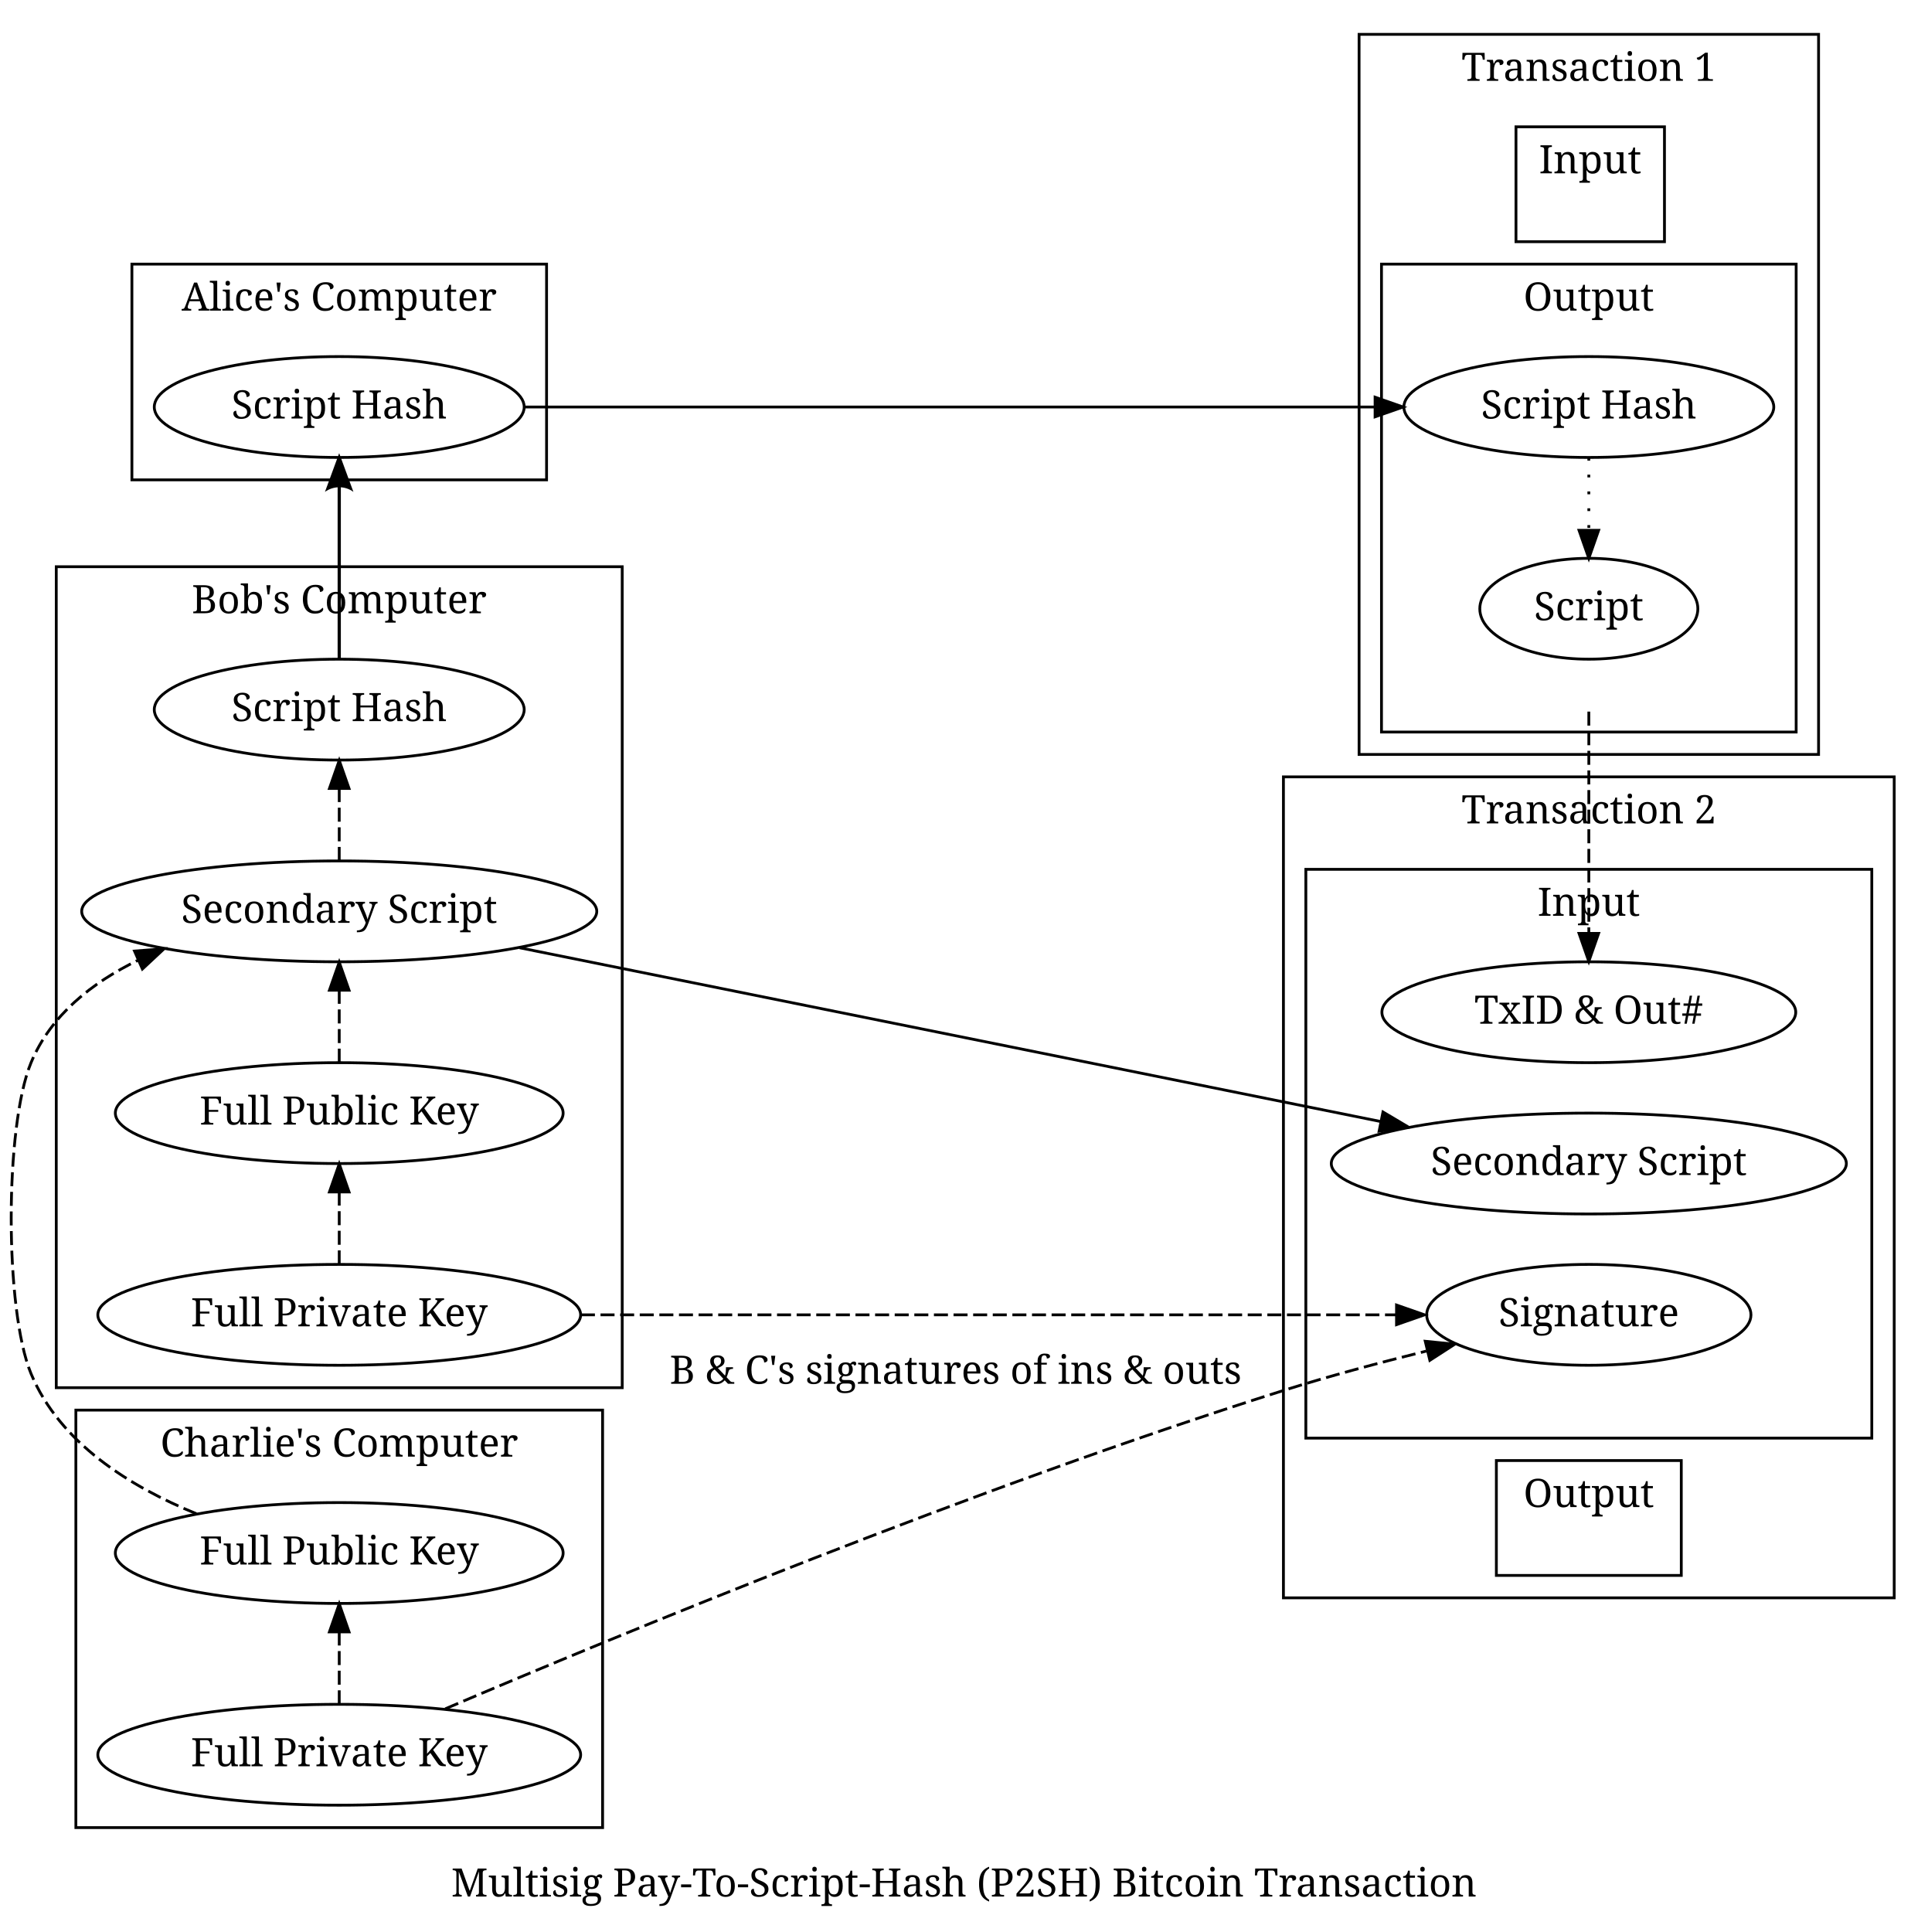
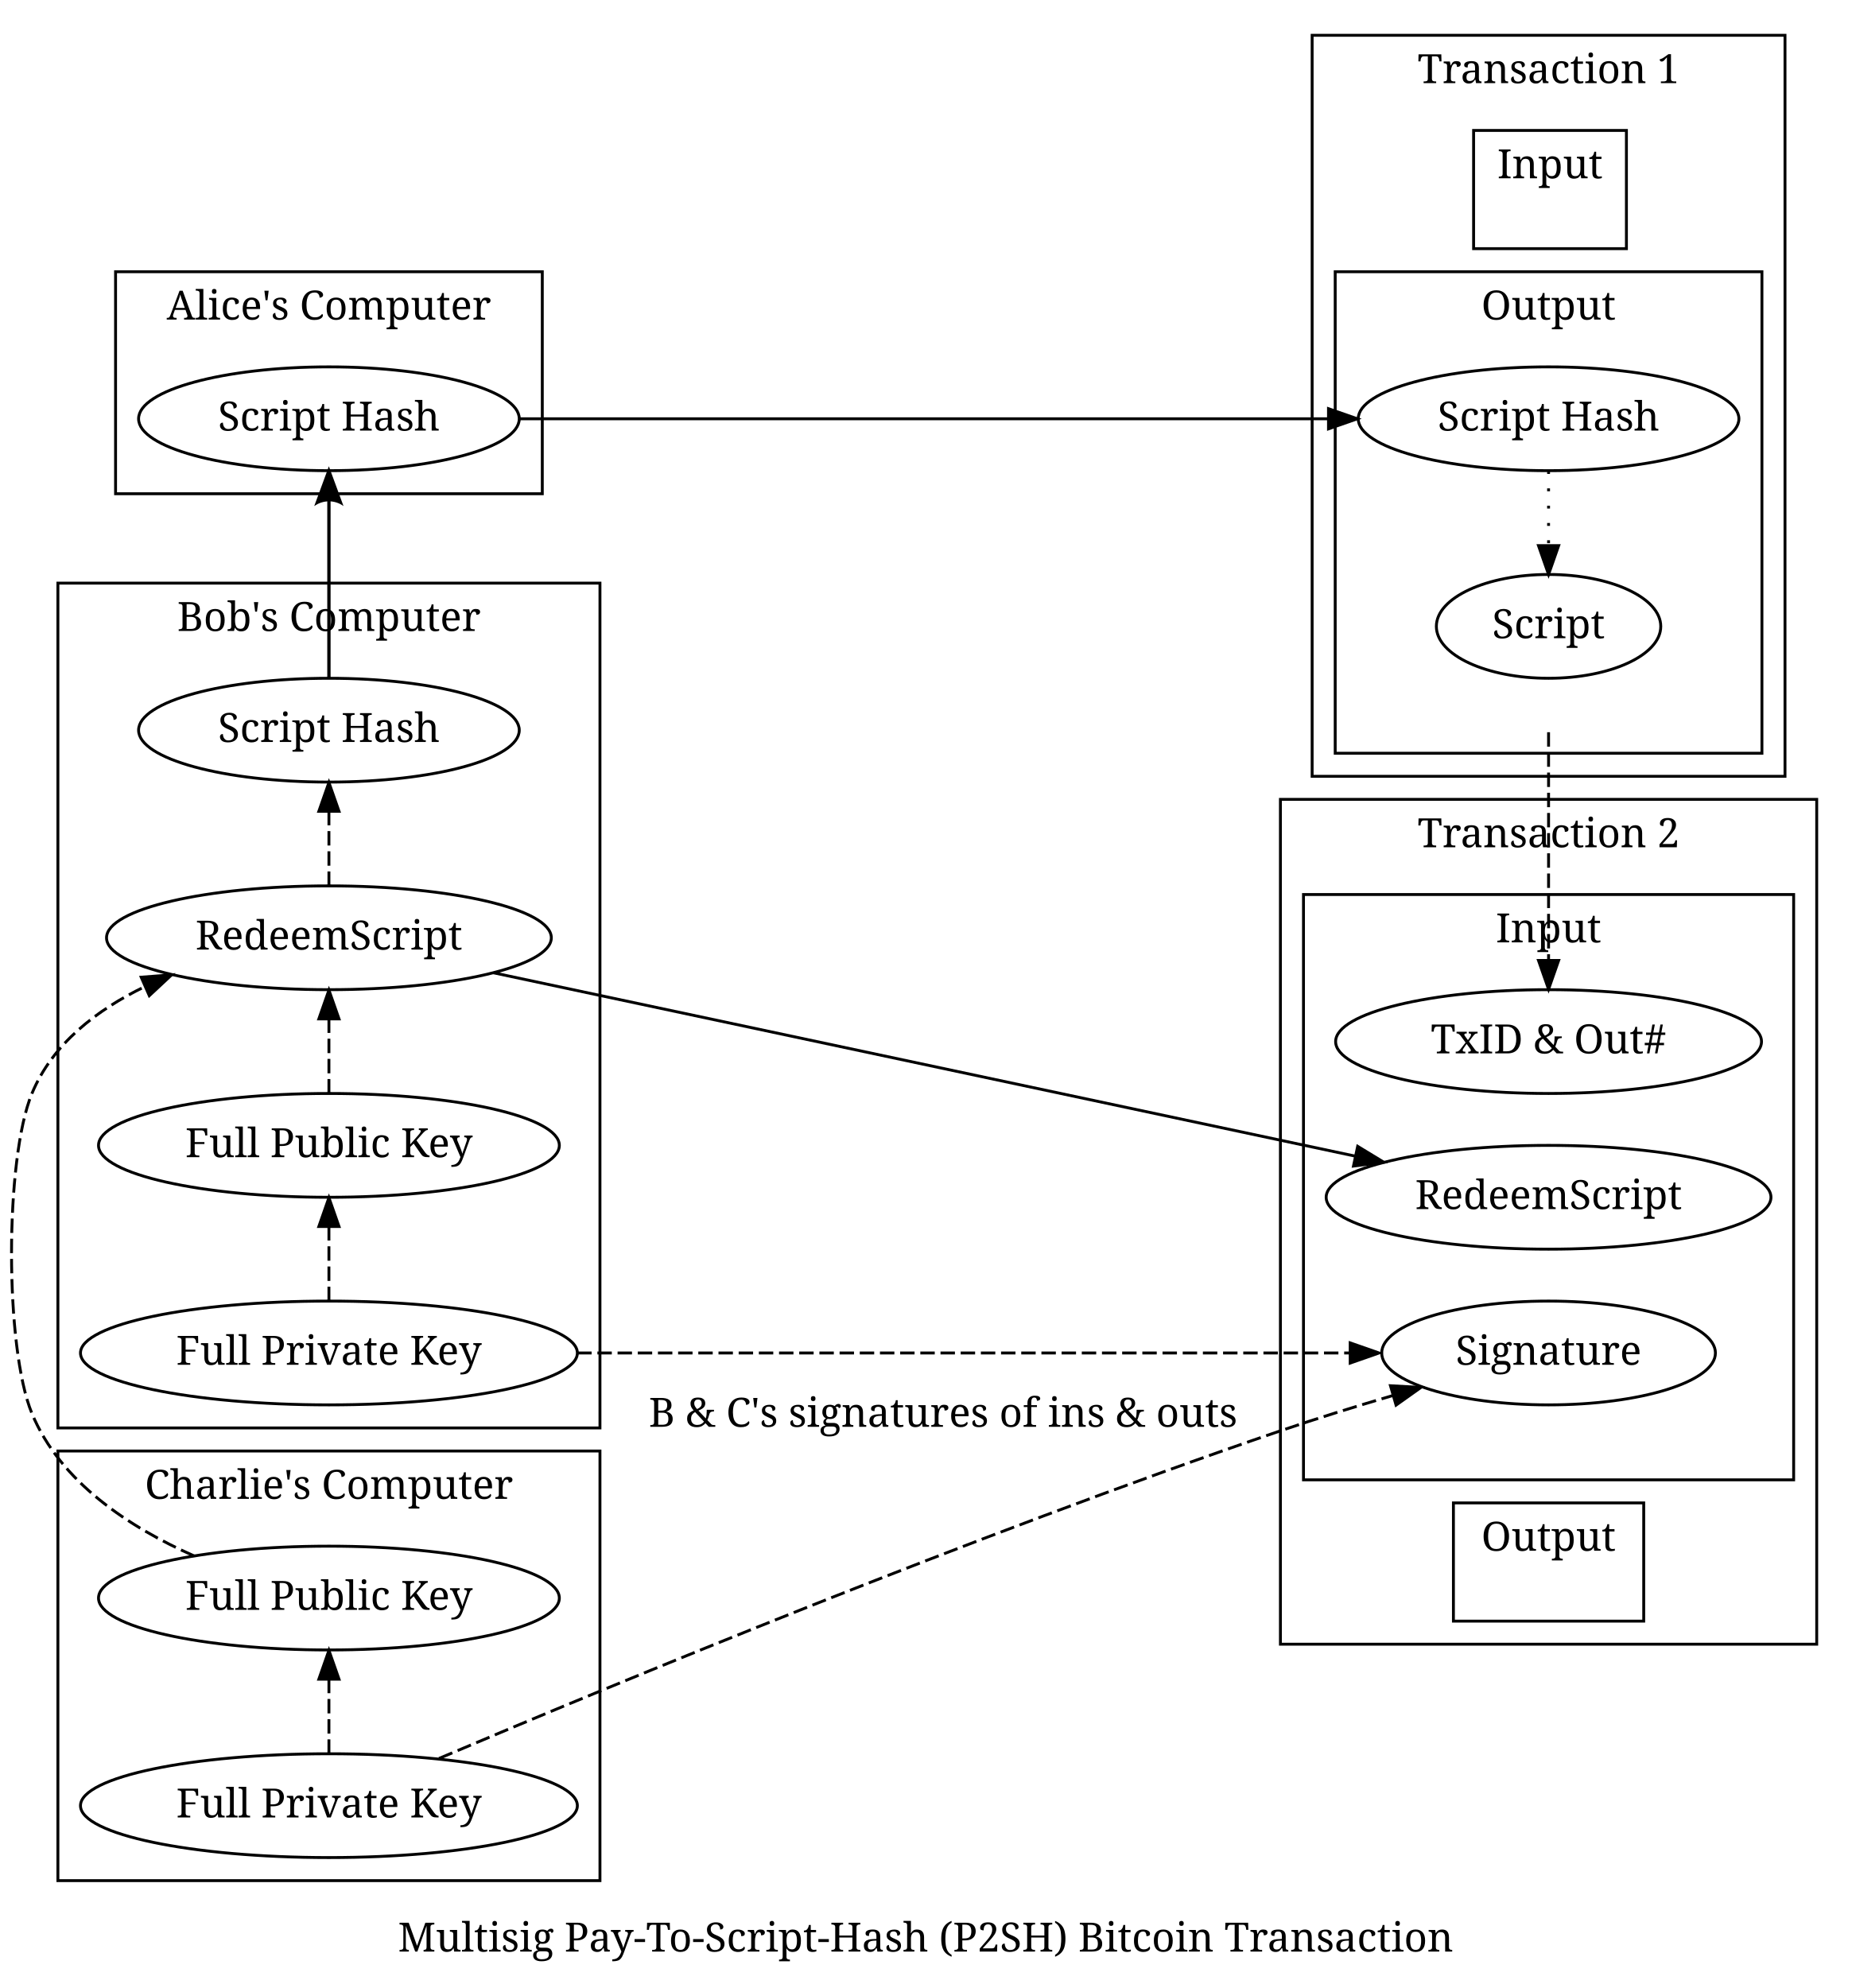
- <svg xmlns="http://www.w3.org/2000/svg" width="479pt" height="480pt" viewBox="0.00 0.00 479.36 480.00" id="svg2" version="1.1">
+ <svg xmlns="http://www.w3.org/2000/svg" width="447pt" height="480pt" viewBox="0.00 0.00 447.31 480.00" id="svg2" version="1.1">
  <defs id="defs250">
    <marker orient="auto" refY="0.0" refX="0.0" id="Arrow2Lstart" style="overflow:visible">
-       <path id="path4284" style="fill-rule:evenodd;stroke-width:0.625;stroke-linejoin:round" d="M 8.719,4.034 L -2.207,0.016 L 8.719,-4.002 C 6.973,-1.63 6.983,1.616 8.719,4.034 z " transform="scale(1.1) translate(1,0)" />
-     </marker>
-     <marker orient="auto" refY="0.0" refX="0.0" id="Arrow1Lstart" style="overflow:visible">
-       <path id="path4266" d="M 0.0,0.0 L 5.0,-5.0 L -12.5,0.0 L 5.0,5.0 L 0.0,0.0 z " style="fill-rule:evenodd;stroke:#000000;stroke-width:1.0pt" transform="scale(0.8) translate(12.5,0)" />
-     </marker>
-     <marker orient="auto" refY="0.0" refX="0.0" id="Arrow1Lend" style="overflow:visible;">
-       <path id="path4269" d="M 0.0,0.0 L 5.0,-5.0 L -12.5,0.0 L 5.0,5.0 L 0.0,0.0 z " style="fill-rule:evenodd;stroke:#000000;stroke-width:1.0pt;" transform="scale(0.8) rotate(180) translate(12.5,0)" />
+       <path id="path4394" style="fill-rule:evenodd;stroke-width:0.625;stroke-linejoin:round" d="M 8.719,4.034 L -2.207,0.016 L 8.719,-4.002 C 6.973,-1.63 6.983,1.616 8.719,4.034 z " transform="scale(1.1) translate(1,0)" />
    </marker>
  </defs>
-   <polygon style="fill:#ffffff;stroke:#ffffff" id="polygon7" points="685.08,-685 685.08,5 -4,5 -4,5 -4,-685 " transform="matrix(0.696662,0,0,0.696662,2.786648,477.2135)" />
-   <text style="font-size:9.753px;text-anchor:middle;font-family:'Times Roman,serif'" id="text9" font-size="14.00" y="471.362" x="239.68">Multisig Pay-To-Script-Hash (P2SH) Bitcoin Transaction</text>
+   <polygon style="fill:#ffffff;stroke:#ffffff" id="polygon7" points="639.08,-685 639.08,5 -4,5 -4,5 -4,-685 " transform="matrix(0.696662,0,0,0.696662,2.786648,477.2135)" />
+   <text style="font-size:9.753px;text-anchor:middle;font-family:'Times Roman,serif'" id="text9" font-size="14.00" y="471.362" x="223.656">Multisig Pay-To-Script-Hash (P2SH) Bitcoin Transaction</text>
  <g class="cluster" id="graph2" transform="matrix(0.696662,0,0,0.696662,2.786648,477.2135)">
-     <polygon style="fill:none;stroke:#000000" id="polygon14" points="218.08,-483 218.08,-190 16.08,-190 16.08,-190 16.08,-483 " />
-     <text style="font-size:14px;text-anchor:middle;font-family:'Times Roman,serif'" id="text16" font-size="14.00" y="-466.4" x="117.08">Bob's Computer</text>
+     <polygon style="fill:none;stroke:#000000" id="polygon14" points="204.08,-483 204.08,-190 16.08,-190 16.08,-190 16.08,-483 " />
+     <text style="font-size:14px;text-anchor:middle;font-family:'Times Roman,serif'" id="text16" font-size="14.00" y="-466.4" x="110.08">Bob's Computer</text>
  </g>
  <g class="cluster" id="graph3" transform="matrix(0.696662,0,0,0.696662,2.786648,477.2135)">
-     <polygon style="fill:none;stroke:#000000" id="polygon21" points="211.08,-182 211.08,-33 23.08,-33 23.08,-33 23.08,-182 " />
-     <text style="font-size:14px;text-anchor:middle;font-family:'Times Roman,serif'" id="text23" font-size="14.00" y="-165.4" x="117.08">Charlie's Computer</text>
+     <polygon style="fill:none;stroke:#000000" id="polygon21" points="204.08,-182 204.08,-33 16.08,-33 16.08,-33 16.08,-182 " />
+     <text style="font-size:14px;text-anchor:middle;font-family:'Times Roman,serif'" id="text23" font-size="14.00" y="-165.4" x="110.08">Charlie's Computer</text>
  </g>
  <g class="cluster" id="graph4" transform="matrix(0.696662,0,0,0.696662,2.786648,477.2135)">
-     <polygon style="fill:none;stroke:#000000" id="polygon28" points="191.08,-591 191.08,-514 43.08,-514 43.08,-514 43.08,-591 " />
-     <text style="font-size:14px;text-anchor:middle;font-family:'Times Roman,serif'" id="text30" font-size="14.00" y="-574.4" x="117.08">Alice's Computer</text>
+     <polygon style="fill:none;stroke:#000000" id="polygon28" points="184.08,-591 184.08,-514 36.08,-514 36.08,-514 36.08,-591 " />
+     <text style="font-size:14px;text-anchor:middle;font-family:'Times Roman,serif'" id="text30" font-size="14.00" y="-574.4" x="110.08">Alice's Computer</text>
  </g>
  <g class="cluster" id="graph5" transform="matrix(0.696662,0,0,0.696662,2.786648,477.2135)">
-     <polygon style="fill:none;stroke:#000000" id="polygon35" points="672.08,-408 672.08,-115 454.08,-115 454.08,-115 454.08,-408 " />
-     <text style="font-size:14px;text-anchor:middle;font-family:'Times Roman,serif'" id="text37" font-size="14.00" y="-391.4" x="563.08">Transaction 2</text>
+     <polygon style="fill:none;stroke:#000000" id="polygon35" points="626.08,-408 626.08,-115 440.08,-115 440.08,-115 440.08,-408 " />
+     <text style="font-size:14px;text-anchor:middle;font-family:'Times Roman,serif'" id="text37" font-size="14.00" y="-391.4" x="533.08">Transaction 2</text>
  </g>
  <g class="cluster" id="graph6" transform="matrix(0.696662,0,0,0.696662,2.786648,477.2135)">
-     <polygon style="fill:none;stroke:#000000" id="polygon42" points="664.08,-375 664.08,-172 462.08,-172 462.08,-172 462.08,-375 " />
-     <text style="font-size:14px;text-anchor:middle;font-family:'Times Roman,serif'" id="text44" font-size="14.00" y="-358.4" x="563.08">Input</text>
+     <polygon style="fill:none;stroke:#000000" id="polygon42" points="618.08,-375 618.08,-172 448.08,-172 448.08,-172 448.08,-375 " />
+     <text style="font-size:14px;text-anchor:middle;font-family:'Times Roman,serif'" id="text44" font-size="14.00" y="-358.4" x="533.08">Input</text>
  </g>
  <g class="cluster" id="graph7" transform="matrix(0.696662,0,0,0.696662,2.786648,477.2135)">
-     <polygon style="fill:none;stroke:#000000" id="polygon49" points="596.08,-164 596.08,-123 530.08,-123 530.08,-123 530.08,-164 " />
-     <text style="font-size:14px;text-anchor:middle;font-family:'Times Roman,serif'" id="text51" font-size="14.00" y="-147.4" x="563.08">Output</text>
+     <polygon style="fill:none;stroke:#000000" id="polygon49" points="566.08,-164 566.08,-123 500.08,-123 500.08,-123 500.08,-164 " />
+     <text style="font-size:14px;text-anchor:middle;font-family:'Times Roman,serif'" id="text51" font-size="14.00" y="-147.4" x="533.08">Output</text>
  </g>
  <g class="cluster" id="graph8" transform="matrix(0.696662,0,0,0.696662,2.786648,477.2135)">
-     <polygon style="fill:none;stroke:#000000" id="polygon56" points="645.08,-673 645.08,-416 481.08,-416 481.08,-416 481.08,-673 " />
-     <text style="font-size:14px;text-anchor:middle;font-family:'Times Roman,serif'" id="text58" font-size="14.00" y="-656.4" x="563.08">Transaction 1</text>
+     <polygon style="fill:none;stroke:#000000" id="polygon56" points="615.08,-673 615.08,-416 451.08,-416 451.08,-416 451.08,-673 " />
+     <text style="font-size:14px;text-anchor:middle;font-family:'Times Roman,serif'" id="text58" font-size="14.00" y="-656.4" x="533.08">Transaction 1</text>
  </g>
  <g class="cluster" id="graph9" transform="matrix(0.696662,0,0,0.696662,2.786648,477.2135)">
-     <polygon style="fill:none;stroke:#000000" id="polygon63" points="590.08,-640 590.08,-599 537.08,-599 537.08,-599 537.08,-640 " />
-     <text style="font-size:14px;text-anchor:middle;font-family:'Times Roman,serif'" id="text65" font-size="14.00" y="-623.4" x="563.58">Input</text>
+     <polygon style="fill:none;stroke:#000000" id="polygon63" points="560.08,-640 560.08,-599 507.08,-599 507.08,-599 507.08,-640 " />
+     <text style="font-size:14px;text-anchor:middle;font-family:'Times Roman,serif'" id="text65" font-size="14.00" y="-623.4" x="533.58">Input</text>
  </g>
  <g class="cluster" id="graph10" transform="matrix(0.696662,0,0,0.696662,2.786648,477.2135)">
-     <polygon style="fill:none;stroke:#000000" id="polygon70" points="637.08,-591 637.08,-424 489.08,-424 489.08,-424 489.08,-591 " />
-     <text style="font-size:14px;text-anchor:middle;font-family:'Times Roman,serif'" id="text72" font-size="14.00" y="-574.4" x="563.08">Output</text>
+     <polygon style="fill:none;stroke:#000000" id="polygon70" points="607.08,-591 607.08,-424 459.08,-424 459.08,-424 459.08,-591 " />
+     <text style="font-size:14px;text-anchor:middle;font-family:'Times Roman,serif'" id="text72" font-size="14.00" y="-574.4" x="533.08">Output</text>
  </g>
  <g class="node" id="node2" transform="matrix(0.696662,0,0,0.696662,2.786648,477.2135)">
-     <ellipse style="fill:none;stroke:#000000" d="m 183.094,-432 c 0,9.941 -29.555,18 -66.014,18 -36.458,0 -66.014,-8.059 -66.014,-18 0,-9.941 29.555,-18 66.014,-18 36.458,0 66.014,8.059 66.014,18 z" id="ellipse77" ry="18" rx="66.014" cy="-432" cx="117.08" />
-     <text style="font-size:14px;text-anchor:middle;font-family:'Times Roman,serif'" id="text79" font-size="14.00" y="-427.9" x="117.08">Script Hash</text>
+     <ellipse style="fill:none;stroke:#000000" d="m 176.094,-432 c 0,9.941 -29.555,18 -66.014,18 -36.458,0 -66.014,-8.059 -66.014,-18 0,-9.941 29.555,-18 66.014,-18 36.458,0 66.014,8.059 66.014,18 z" id="ellipse77" ry="18" rx="66.014" cy="-432" cx="110.08" />
+     <text style="font-size:14px;text-anchor:middle;font-family:'Times Roman,serif'" id="text79" font-size="14.00" y="-427.9" x="110.08">Script Hash</text>
  </g>
  <g class="node" id="node10" transform="matrix(0.696662,0,0,0.696662,2.786648,477.2135)">
-     <ellipse style="fill:none;stroke:#000000" d="m 183.094,-540 c 0,9.941 -29.555,18 -66.014,18 -36.458,0 -66.014,-8.059 -66.014,-18 0,-9.941 29.555,-18 66.014,-18 36.458,0 66.014,8.059 66.014,18 z" id="ellipse84" ry="18" rx="66.014" cy="-540" cx="117.08" />
-     <text style="font-size:14px;text-anchor:middle;font-family:'Times Roman,serif'" id="text86" font-size="14.00" y="-535.9" x="117.08">Script Hash</text>
+     <ellipse style="fill:none;stroke:#000000" d="m 176.094,-540 c 0,9.941 -29.555,18 -66.014,18 -36.458,0 -66.014,-8.059 -66.014,-18 0,-9.941 29.555,-18 66.014,-18 36.458,0 66.014,8.059 66.014,18 z" id="ellipse84" ry="18" rx="66.014" cy="-540" cx="110.08" />
+     <text style="font-size:14px;text-anchor:middle;font-family:'Times Roman,serif'" id="text86" font-size="14.00" y="-535.9" x="110.08">Script Hash</text>
  </g>
  <g class="node" id="node3" transform="matrix(0.696662,0,0,0.696662,2.786648,477.2135)">
-     <ellipse style="fill:none;stroke:#000000" d="m 209,-360 c 0,9.941 -41.154,18 -91.92,18 -50.766,0 -91.92,-8.059 -91.92,-18 0,-9.941 41.154,-18 91.92,-18 50.766,0 91.92,8.059 91.92,18 z" id="ellipse102" ry="18" rx="91.92" cy="-360" cx="117.08" />
-     <text style="font-size:14px;text-anchor:middle;font-family:'Times Roman,serif'" id="text104" font-size="14.00" y="-355.9" x="117.08">Secondary Script</text>
+     <ellipse style="fill:none;stroke:#000000" d="m 187.212,-360 c 0,9.941 -34.533,18 -77.132,18 -42.599,0 -77.132,-8.059 -77.132,-18 0,-9.941 34.533,-18 77.132,-18 42.599,0 77.132,8.059 77.132,18 z" id="ellipse102" ry="18" rx="77.132" cy="-360" cx="110.08" />
+     <text style="font-size:14px;text-anchor:middle;font-family:'Times Roman,serif'" id="text104" font-size="14.00" y="-355.9" x="110.08">RedeemScript</text>
  </g>
  <g class="edge" id="edge27" transform="matrix(0.696662,0,0,0.696662,2.786648,477.2135)">
-     <path style="fill:none;stroke:#000000;stroke-dasharray:5, 2" id="path109" d="m 117.08,-378 c 0,-8.591 0,-17.183 0,-25.774" />
-     <polygon style="fill:#000000;stroke:#000000" id="polygon111" points="120.58,-403.859 113.58,-403.859 113.58,-403.859 117.08,-413.859 " />
+     <path style="fill:none;stroke:#000000;stroke-dasharray:5, 2" id="path109" d="m 110.08,-378 c 0,-8.591 0,-17.183 0,-25.774" />
+     <polygon style="fill:#000000;stroke:#000000" id="polygon111" points="113.58,-403.859 106.58,-403.859 106.58,-403.859 110.08,-413.859 " />
  </g>
  <g class="node" id="node14" transform="matrix(0.696662,0,0,0.696662,2.786648,477.2135)">
-     <ellipse style="fill:none;stroke:#000000" d="m 655,-270 c 0,9.941 -41.154,18 -91.92,18 -50.766,0 -91.92,-8.059 -91.92,-18 0,-9.941 41.154,-18 91.92,-18 50.766,0 91.92,8.059 91.92,18 z" id="ellipse116" ry="18" rx="91.92" cy="-270" cx="563.08" />
-     <text style="font-size:14px;text-anchor:middle;font-family:'Times Roman,serif'" id="text118" font-size="14.00" y="-265.9" x="563.08">Secondary Script</text>
+     <ellipse style="fill:none;stroke:#000000" d="m 610.212,-270 c 0,9.941 -34.533,18 -77.132,18 -42.599,0 -77.132,-8.059 -77.132,-18 0,-9.941 34.533,-18 77.132,-18 42.599,0 77.132,8.059 77.132,18 z" id="ellipse116" ry="18" rx="77.132" cy="-270" cx="533.08" />
+     <text style="font-size:14px;text-anchor:middle;font-family:'Times Roman,serif'" id="text118" font-size="14.00" y="-265.9" x="533.08">RedeemScript</text>
  </g>
  <g class="edge" id="edge19" transform="matrix(0.696662,0,0,0.696662,2.786648,477.2135)">
-     <path style="fill:none;stroke:#000000" id="path123" d="m 181.456,-347.009 c 81.447,16.435 221.428,44.682 307.326,62.016" />
-     <polygon style="fill:#000000;stroke:#000000" id="polygon125" points="488.228,-281.534 489.613,-288.396 489.613,-288.396 498.723,-282.987 " />
+     <path style="fill:none;stroke:#000000" id="path123" d="m 167.127,-347.862 c 77.609,16.512 216.223,46.005 298.769,63.568" />
+     <polygon style="fill:#000000;stroke:#000000" id="polygon125" points="465.414,-280.819 466.871,-287.665 466.871,-287.665 475.924,-282.161 " />
  </g>
  <g class="node" id="node4" transform="matrix(0.696662,0,0,0.696662,2.786648,477.2135)">
-     <ellipse style="fill:none;stroke:#000000" d="m 196.992,-288 c 0,9.941 -35.778,18 -79.912,18 -44.134,0 -79.911,-8.059 -79.911,-18 0,-9.941 35.778,-18 79.911,-18 44.134,0 79.912,8.059 79.912,18 z" id="ellipse130" ry="18" rx="79.911" cy="-288" cx="117.08" />
-     <text style="font-size:14px;text-anchor:middle;font-family:'Times Roman,serif'" id="text132" font-size="14.00" y="-283.9" x="117.08">Full Public Key</text>
+     <ellipse style="fill:none;stroke:#000000" d="m 189.992,-288 c 0,9.941 -35.778,18 -79.912,18 -44.134,0 -79.911,-8.059 -79.911,-18 0,-9.941 35.778,-18 79.911,-18 44.134,0 79.912,8.059 79.912,18 z" id="ellipse130" ry="18" rx="79.911" cy="-288" cx="110.08" />
+     <text style="font-size:14px;text-anchor:middle;font-family:'Times Roman,serif'" id="text132" font-size="14.00" y="-283.9" x="110.08">Full Public Key</text>
  </g>
  <g class="edge" id="edge23" transform="matrix(0.696662,0,0,0.696662,2.786648,477.2135)">
-     <path style="fill:none;stroke:#000000;stroke-dasharray:5, 2" id="path137" d="m 117.08,-306 c 0,-8.591 0,-17.183 0,-25.774" />
-     <polygon style="fill:#000000;stroke:#000000" id="polygon139" points="120.58,-331.859 113.58,-331.859 113.58,-331.859 117.08,-341.859 " />
+     <path style="fill:none;stroke:#000000;stroke-dasharray:5, 2" id="path137" d="m 110.08,-306 c 0,-8.591 0,-17.183 0,-25.774" />
+     <polygon style="fill:#000000;stroke:#000000" id="polygon139" points="113.58,-331.859 106.58,-331.859 106.58,-331.859 110.08,-341.859 " />
  </g>
  <g class="node" id="node5" transform="matrix(0.696662,0,0,0.696662,2.786648,477.2135)">
-     <ellipse style="fill:none;stroke:#000000" d="m 203.245,-216 c 0,9.941 -38.578,18 -86.165,18 -47.588,0 -86.165,-8.059 -86.165,-18 0,-9.941 38.578,-18 86.165,-18 47.588,0 86.165,8.059 86.165,18 z" id="ellipse144" ry="18" rx="86.165" cy="-216" cx="117.08" />
-     <text style="font-size:14px;text-anchor:middle;font-family:'Times Roman,serif'" id="text146" font-size="14.00" y="-211.9" x="117.08">Full Private Key</text>
+     <ellipse style="fill:none;stroke:#000000" d="m 196.245,-216 c 0,9.941 -38.578,18 -86.165,18 -47.588,0 -86.165,-8.059 -86.165,-18 0,-9.941 38.578,-18 86.165,-18 47.588,0 86.165,8.059 86.165,18 z" id="ellipse144" ry="18" rx="86.165" cy="-216" cx="110.08" />
+     <text style="font-size:14px;text-anchor:middle;font-family:'Times Roman,serif'" id="text146" font-size="14.00" y="-211.9" x="110.08">Full Private Key</text>
  </g>
  <g class="edge" id="edge29" transform="matrix(0.696662,0,0,0.696662,2.786648,477.2135)">
-     <path style="fill:none;stroke:#000000;stroke-dasharray:5, 2" id="path151" d="m 117.08,-234 c 0,-8.591 0,-17.183 0,-25.774" />
-     <polygon style="fill:#000000;stroke:#000000" id="polygon153" points="120.58,-259.859 113.58,-259.859 113.58,-259.859 117.08,-269.859 " />
+     <path style="fill:none;stroke:#000000;stroke-dasharray:5, 2" id="path151" d="m 110.08,-234 c 0,-8.591 0,-17.183 0,-25.774" />
+     <polygon style="fill:#000000;stroke:#000000" id="polygon153" points="113.58,-259.859 106.58,-259.859 106.58,-259.859 110.08,-269.859 " />
  </g>
  <g class="node" id="node15" transform="matrix(0.696662,0,0,0.696662,2.786648,477.2135)">
-     <ellipse style="fill:none;stroke:#000000" d="m 620.951,-216 c 0,9.941 -25.91,18 -57.871,18 -31.961,0 -57.871,-8.059 -57.871,-18 0,-9.941 25.91,-18 57.871,-18 31.961,0 57.871,8.059 57.871,18 z" id="ellipse158" ry="18" rx="57.871" cy="-216" cx="563.08" />
-     <text style="font-size:14px;text-anchor:middle;font-family:'Times Roman,serif'" id="text160" font-size="14.00" y="-211.9" x="563.08">Signature</text>
+     <ellipse style="fill:none;stroke:#000000" d="m 590.951,-216 c 0,9.941 -25.91,18 -57.871,18 -31.961,0 -57.871,-8.059 -57.871,-18 0,-9.941 25.91,-18 57.871,-18 31.961,0 57.871,8.059 57.871,18 z" id="ellipse158" ry="18" rx="57.871" cy="-216" cx="533.08" />
+     <text style="font-size:14px;text-anchor:middle;font-family:'Times Roman,serif'" id="text160" font-size="14.00" y="-211.9" x="533.08">Signature</text>
  </g>
  <g class="edge" id="edge11" transform="matrix(0.696662,0,0,0.696662,2.786648,477.2135)">
-     <path style="fill:none;stroke:#000000;stroke-dasharray:5, 2" id="path165" d="m 203.337,-216 c 84.821,0 212.63,0 290.876,0" />
-     <polygon style="fill:#000000;stroke:#000000" id="polygon167" points="494.444,-212.5 494.444,-219.5 494.444,-219.5 504.444,-216 " />
+     <path style="fill:none;stroke:#000000;stroke-dasharray:5, 2" id="path165" d="m 196.19,-216 c 79.133,0 194.919,0 268.059,0" />
+     <polygon style="fill:#000000;stroke:#000000" id="polygon167" points="464.278,-212.5 464.278,-219.5 464.278,-219.5 474.278,-216 " />
  </g>
  <g class="node" id="node7" transform="matrix(0.696662,0,0,0.696662,2.786648,477.2135)">
-     <ellipse style="fill:none;stroke:#000000" d="m 196.992,-131 c 0,9.941 -35.778,18 -79.912,18 -44.134,0 -79.911,-8.059 -79.911,-18 0,-9.941 35.778,-18 79.911,-18 44.134,0 79.912,8.059 79.912,18 z" id="ellipse172" ry="18" rx="79.911" cy="-131" cx="117.08" />
-     <text style="font-size:14px;text-anchor:middle;font-family:'Times Roman,serif'" id="text174" font-size="14.00" y="-126.9" x="117.08">Full Public Key</text>
+     <ellipse style="fill:none;stroke:#000000" d="m 189.992,-131 c 0,9.941 -35.778,18 -79.912,18 -44.134,0 -79.911,-8.059 -79.911,-18 0,-9.941 35.778,-18 79.911,-18 44.134,0 79.912,8.059 79.912,18 z" id="ellipse172" ry="18" rx="79.911" cy="-131" cx="110.08" />
+     <text style="font-size:14px;text-anchor:middle;font-family:'Times Roman,serif'" id="text174" font-size="14.00" y="-126.9" x="110.08">Full Public Key</text>
  </g>
  <g class="edge" id="edge25" transform="matrix(0.696662,0,0,0.696662,2.786648,477.2135)">
-     <path style="fill:none;stroke:#000000;stroke-dasharray:5, 2" id="path179" d="M 66.108,-145.017 C 42.444,-154.652 17.31,-170.301 7.08,-195 c -9.44,-22.789 -9.44,-88.211 0,-111 7.007,-16.915 21.734,-28.561 38.2,-36.567" />
-     <polygon style="fill:#000000;stroke:#000000" id="polygon181" points="46.822,-339.422 44.005,-345.83 44.005,-345.83 54.568,-346.651 " />
+     <path style="fill:none;stroke:#000000;stroke-dasharray:5, 2" id="path179" d="M 63.314,-145.623 C 40.958,-155.495 16.949,-171.173 7.08,-195 c -9.44,-22.789 -9.44,-88.211 0,-111 7.106,-17.155 22.4,-28.954 39.081,-37.03" />
+     <polygon style="fill:#000000;stroke:#000000" id="polygon181" points="47.78,-339.919 44.965,-346.328 44.965,-346.328 55.528,-347.145 " />
  </g>
  <g class="node" id="node8" transform="matrix(0.696662,0,0,0.696662,2.786648,477.2135)">
-     <ellipse style="fill:none;stroke:#000000" d="m 203.245,-59 c 0,9.941 -38.578,18 -86.165,18 -47.588,0 -86.165,-8.059 -86.165,-18 0,-9.941 38.578,-18 86.165,-18 47.588,0 86.165,8.059 86.165,18 z" id="ellipse186" ry="18" rx="86.165" cy="-59" cx="117.08" />
-     <text style="font-size:14px;text-anchor:middle;font-family:'Times Roman,serif'" id="text188" font-size="14.00" y="-54.9" x="117.08">Full Private Key</text>
+     <ellipse style="fill:none;stroke:#000000" d="m 196.245,-59 c 0,9.941 -38.578,18 -86.165,18 -47.588,0 -86.165,-8.059 -86.165,-18 0,-9.941 38.578,-18 86.165,-18 47.588,0 86.165,8.059 86.165,18 z" id="ellipse186" ry="18" rx="86.165" cy="-59" cx="110.08" />
+     <text style="font-size:14px;text-anchor:middle;font-family:'Times Roman,serif'" id="text188" font-size="14.00" y="-54.9" x="110.08">Full Private Key</text>
  </g>
  <g class="edge" id="edge31" transform="matrix(0.696662,0,0,0.696662,2.786648,477.2135)">
-     <path style="fill:none;stroke:#000000;stroke-dasharray:5, 2" id="path193" d="m 117.08,-77 c 0,-8.591 0,-17.183 0,-25.774" />
-     <polygon style="fill:#000000;stroke:#000000" id="polygon195" points="120.58,-102.859 113.58,-102.859 113.58,-102.859 117.08,-112.859 " />
+     <path style="fill:none;stroke:#000000;stroke-dasharray:5, 2" id="path193" d="m 110.08,-77 c 0,-8.591 0,-17.183 0,-25.774" />
+     <polygon style="fill:#000000;stroke:#000000" id="polygon195" points="113.58,-102.859 106.58,-102.859 106.58,-102.859 110.08,-112.859 " />
  </g>
  <g class="edge" id="edge13" transform="matrix(0.696662,0,0,0.696662,2.786648,477.2135)">
-     <path style="fill:none;stroke:#000000;stroke-dasharray:5, 2" id="path200" d="M 154.936,-75.4 C 216.717,-101.756 343.439,-154.108 454.08,-189 c 16.398,-5.171 34.434,-9.984 51.034,-14.072" />
-     <polygon style="fill:#000000;stroke:#000000" id="polygon202" points="506.339,-199.767 504.694,-206.571 504.694,-206.571 515.236,-205.52 " />
-     <text style="font-size:14px;text-anchor:middle;font-family:'Times Roman,serif'" id="text204" font-size="14.00" y="-191.4" x="337.08">B &amp; C's signatures of ins &amp; outs</text>
+     <path style="fill:none;stroke:#000000;stroke-dasharray:5, 2" id="path200" d="M 148.261,-75.38 C 209.285,-101.255 332.852,-152.402 440.08,-189 c 12.552,-4.284 26.2,-8.492 39.076,-12.264" />
+     <polygon style="fill:#000000;stroke:#000000" id="polygon202" points="480.186,-197.918 478.242,-204.643 478.242,-204.643 488.821,-204.057 " />
+     <text style="font-size:14px;text-anchor:middle;font-family:'Times Roman,serif'" id="text204" font-size="14.00" y="-190.4" x="323.08">B &amp; C's signatures of ins &amp; outs</text>
  </g>
  <g class="node" id="node23" transform="matrix(0.696662,0,0,0.696662,2.786648,477.2135)">
-     <ellipse style="fill:none;stroke:#000000" d="m 629.094,-540 c 0,9.941 -29.555,18 -66.014,18 -36.458,0 -66.014,-8.059 -66.014,-18 0,-9.941 29.555,-18 66.014,-18 36.458,0 66.014,8.059 66.014,18 z" id="ellipse209" ry="18" rx="66.014" cy="-540" cx="563.08" />
-     <text style="font-size:14px;text-anchor:middle;font-family:'Times Roman,serif'" id="text211" font-size="14.00" y="-535.9" x="563.08">Script Hash</text>
+     <ellipse style="fill:none;stroke:#000000" d="m 599.094,-540 c 0,9.941 -29.555,18 -66.014,18 -36.458,0 -66.014,-8.059 -66.014,-18 0,-9.941 29.555,-18 66.014,-18 36.458,0 66.014,8.059 66.014,18 z" id="ellipse209" ry="18" rx="66.014" cy="-540" cx="533.08" />
+     <text style="font-size:14px;text-anchor:middle;font-family:'Times Roman,serif'" id="text211" font-size="14.00" y="-535.9" x="533.08">Script Hash</text>
  </g>
  <g class="edge" id="edge17" transform="matrix(0.696662,0,0,0.696662,2.786648,477.2135)">
-     <path style="fill:none;stroke:#000000" id="path216" d="m 183.369,-540 c 81.03,0 217.88,0 303.271,0" />
-     <polygon style="fill:#000000;stroke:#000000" id="polygon218" points="486.791,-536.5 486.791,-543.5 486.791,-543.5 496.791,-540 " />
+     <path style="fill:none;stroke:#000000" id="path216" d="m 176.173,-540 c 75.986,0 200.502,0 280.56,0" />
+     <polygon style="fill:#000000;stroke:#000000" id="polygon218" points="456.753,-536.5 456.753,-543.5 456.753,-543.5 466.753,-540 " />
  </g>
  <g class="node" id="node13" transform="matrix(0.696662,0,0,0.696662,2.786648,477.2135)">
-     <ellipse style="fill:none;stroke:#000000" d="m 636.933,-324 c 0,9.941 -33.065,18 -73.853,18 -40.788,0 -73.853,-8.059 -73.853,-18 0,-9.941 33.065,-18 73.853,-18 40.788,0 73.853,8.059 73.853,18 z" id="ellipse223" ry="18" rx="73.853" cy="-324" cx="563.08" />
-     <text style="font-size:14px;text-anchor:middle;font-family:'Times Roman,serif'" id="text225" font-size="14.00" y="-319.9" x="563.08">TxID &amp; Out#</text>
+     <ellipse style="fill:none;stroke:#000000" d="m 606.933,-324 c 0,9.941 -33.065,18 -73.853,18 -40.788,0 -73.853,-8.059 -73.853,-18 0,-9.941 33.065,-18 73.853,-18 40.788,0 73.853,8.059 73.853,18 z" id="ellipse223" ry="18" rx="73.853" cy="-324" cx="533.08" />
+     <text style="font-size:14px;text-anchor:middle;font-family:'Times Roman,serif'" id="text225" font-size="14.00" y="-319.9" x="533.08">TxID &amp; Out#</text>
  </g>
  <g class="node" id="node24" transform="matrix(0.696662,0,0,0.696662,2.786648,477.2135)">
-     <ellipse style="fill:none;stroke:#000000" d="m 601.993,-468 c 0,9.941 -17.422,18 -38.913,18 -21.491,0 -38.913,-8.059 -38.913,-18 0,-9.941 17.422,-18 38.913,-18 21.491,0 38.913,8.059 38.913,18 z" id="ellipse230" ry="18" rx="38.913" cy="-468" cx="563.08" />
-     <text style="font-size:14px;text-anchor:middle;font-family:'Times Roman,serif'" id="text232" font-size="14.00" y="-463.9" x="563.08">Script</text>
+     <ellipse style="fill:none;stroke:#000000" d="m 571.993,-468 c 0,9.941 -17.422,18 -38.913,18 -21.491,0 -38.913,-8.059 -38.913,-18 0,-9.941 17.422,-18 38.913,-18 21.491,0 38.913,8.059 38.913,18 z" id="ellipse230" ry="18" rx="38.913" cy="-468" cx="533.08" />
+     <text style="font-size:14px;text-anchor:middle;font-family:'Times Roman,serif'" id="text232" font-size="14.00" y="-463.9" x="533.08">Script</text>
  </g>
  <g class="edge" id="edge33" transform="matrix(0.696662,0,0,0.696662,2.786648,477.2135)">
-     <path style="fill:none;stroke:#000000;stroke-dasharray:1, 5" id="path237" d="m 563.08,-521.859 c 0,8.591 0,17.182 0,25.774" />
-     <polygon style="fill:#000000;stroke:#000000" id="polygon239" points="559.58,-496 566.58,-496 566.58,-496 563.08,-486 " />
+     <path style="fill:none;stroke:#000000;stroke-dasharray:1, 5" id="path237" d="m 533.08,-521.859 c 0,8.591 0,17.182 0,25.774" />
+     <polygon style="fill:#000000;stroke:#000000" id="polygon239" points="529.58,-496 536.58,-496 536.58,-496 533.08,-486 " />
  </g>
  <g class="edge" id="edge21" transform="matrix(0.696662,0,0,0.696662,2.786648,477.2135)">
-     <path style="fill:none;stroke:#000000;stroke-dasharray:5, 2" id="path244" d="m 563.08,-431.298 c 0,26.353 0,52.705 0,79.058" />
-     <polygon style="fill:#000000;stroke:#000000" id="polygon246" points="559.58,-352.141 566.58,-352.141 566.58,-352.141 563.08,-342.141 " />
+     <path style="fill:none;stroke:#000000;stroke-dasharray:5, 2" id="path244" d="m 533.08,-431.298 c 0,26.353 0,52.705 0,79.058" />
+     <polygon style="fill:#000000;stroke:#000000" id="polygon246" points="529.58,-352.141 536.58,-352.141 536.58,-352.141 533.08,-342.141 " />
  </g>
-   <path style="fill:none;stroke:#000000;stroke-width:1px;stroke-linecap:butt;stroke-linejoin:miter;stroke-opacity:1;marker-end:none;marker-start:url(#Arrow2Lstart)" d="m 105.361,142.064 0,62.653" id="path4260" transform="matrix(0.8006013,0,0,0.8006013,0,-0.1803758)" />
+   <path style="fill:none;stroke:#000000;stroke-width:1px;stroke-linecap:butt;stroke-linejoin:miter;stroke-opacity:1;marker-start:url(#Arrow2Lstart)" d="m 99.275,142.054 0,62.656" id="path5104" transform="matrix(0.8005548,0,0,0.8005548,0,-0.166443)" />
</svg>
